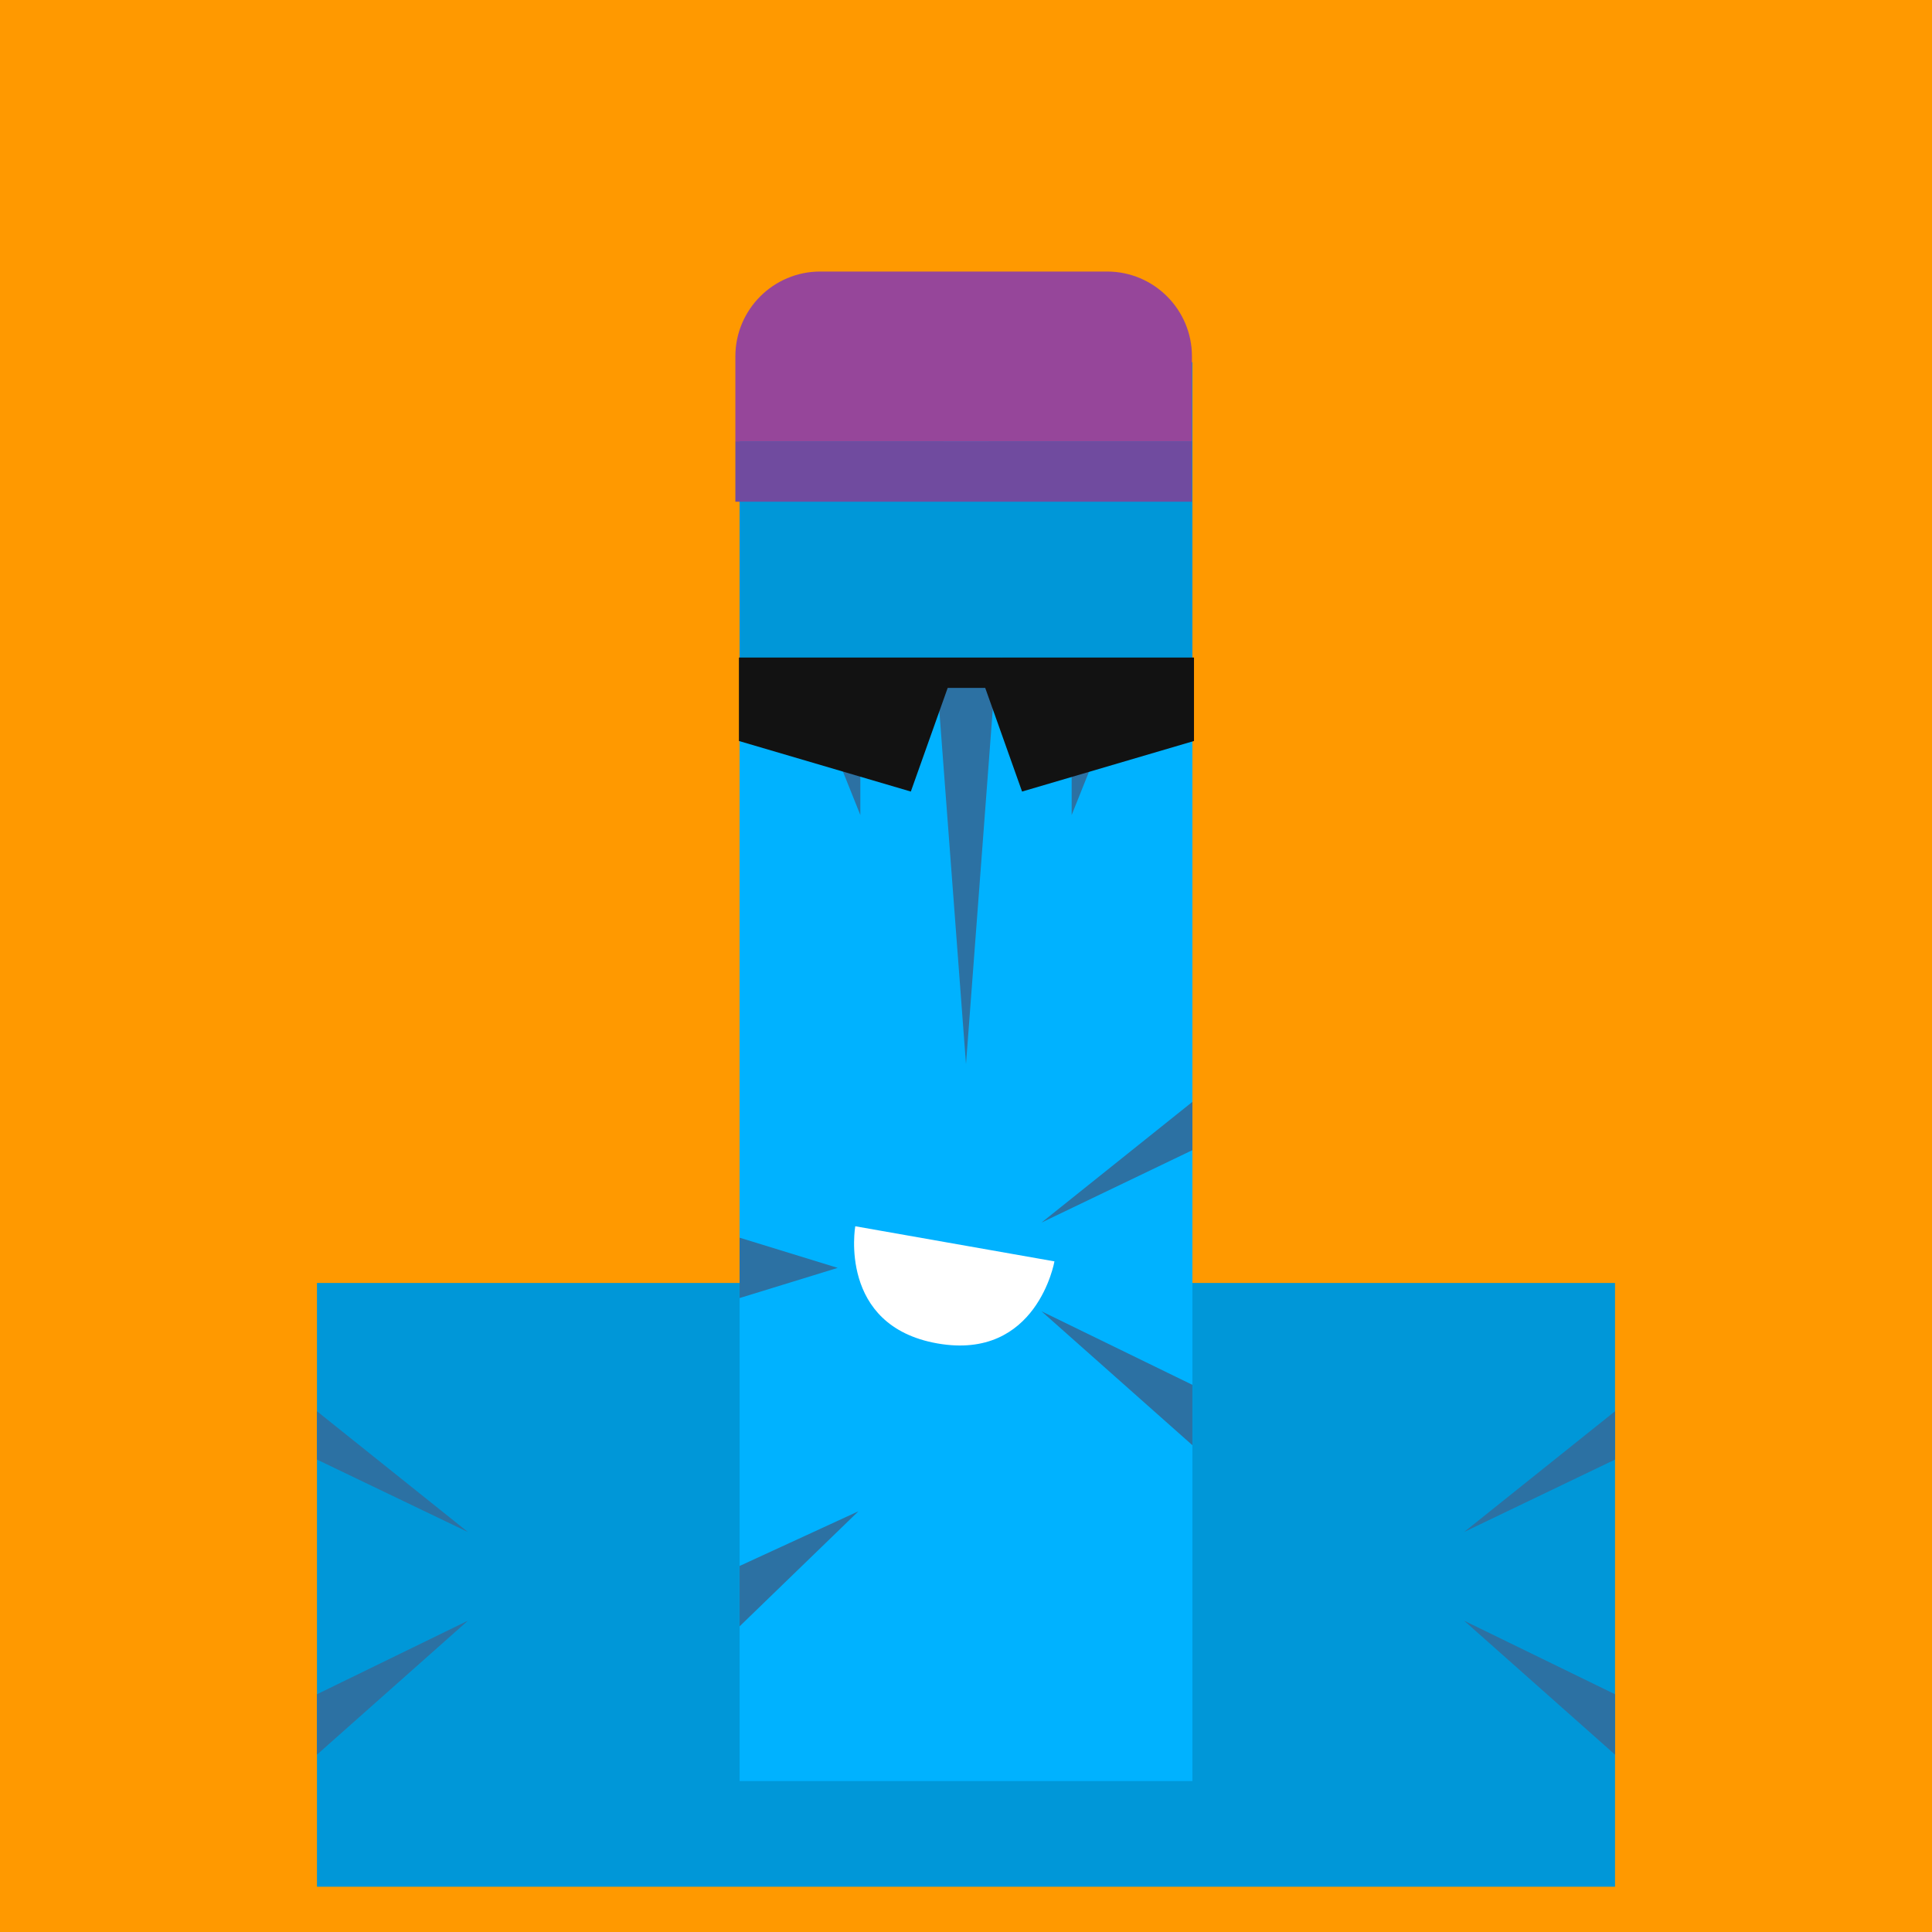
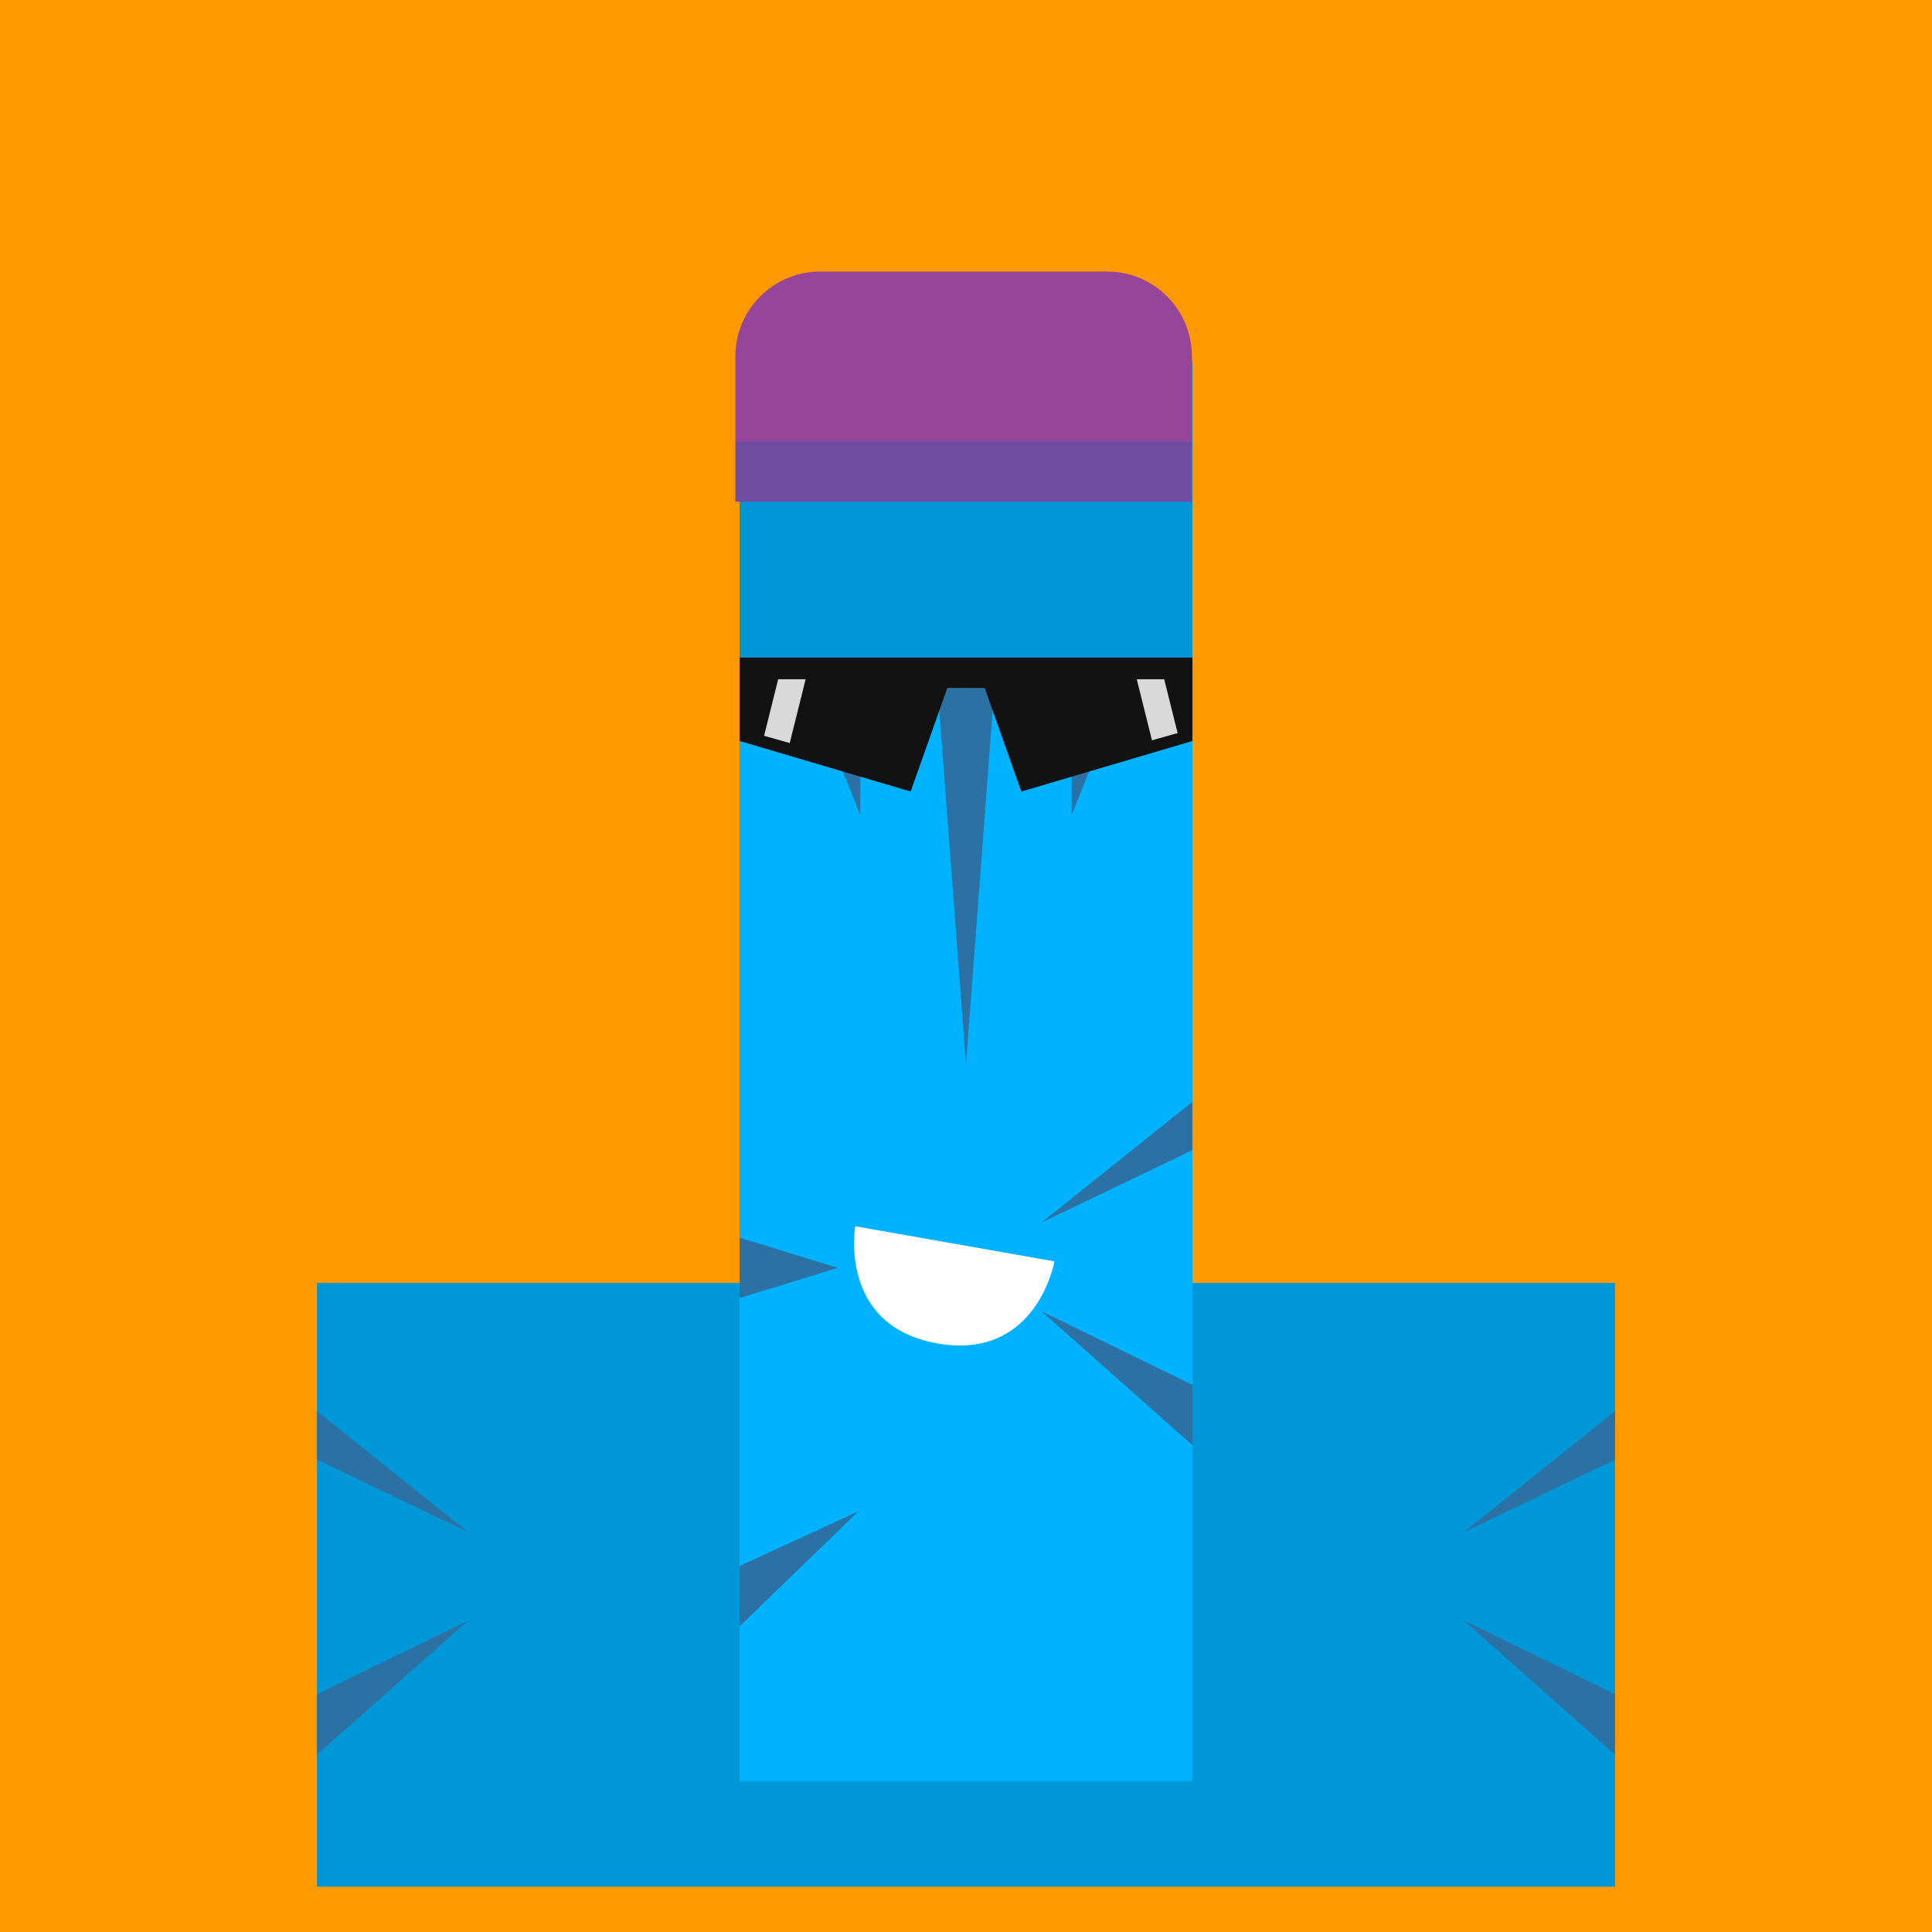
<svg xmlns="http://www.w3.org/2000/svg" viewBox="0 0 512 512">
  <g id="layer1" transform="translate(0, 0)">
    <svg width="512" height="512" viewBox="0 0 512 512" fill="none">
      <g clip-path="url(#clip0_75_1405)">
        <path d="M512 0H0V512H512V0Z" fill="#FF9900" />
        <path d="M428 340H84V500H428V340Z" fill="#0097D8" />
        <path d="M388 429.5L428 465V449L388 429.5Z" fill="#2C71A3" />
        <path d="M124 406L84 374V386.8L124 406Z" fill="#2C71A3" />
        <path d="M388 406L428 374V386.8L388 406Z" fill="#2C71A3" />
        <path d="M124 429.5L84 465V449L124 429.5Z" fill="#2C71A3" />
        <g>
          <animateTransform attributeName="transform" type="translate" dur="0.4s" repeatCount="indefinite" keyTimes="0;0.5;1" values="0 0;0 28;0 0" />
          <path d="M316 176H196V472H316V176Z" fill="#00B2FF" />
          <path d="M276 347.5L316 383V367L276 347.5Z" fill="#2C71A3" />
          <path d="M227.5 400.5L196 431V415L227.5 400.5Z" fill="#2C71A3" />
          <path d="M276 324L316 292V304.8L276 324Z" fill="#2C71A3" />
          <path d="M228 176H212L228 216V176Z" fill="#2C71A3" />
          <path d="M264 176H248L256 282L264 176Z" fill="#2C71A3" />
          <path d="M222 336L196 344V328L222 336Z" fill="#2C71A3" />
          <path d="M300 176H284V216L300 176Z" fill="#2C71A3" />
          <path d="M316 176H196V96H316V176Z" fill="#0097D8" />
          <path d="M262 96H250V132H262V96Z" fill="#00B2FF">
            <animate attributeName="fill" values="#00B2FF; #00B2FF; #fff; #00B2FF;#fff; #00B2FF;#fff; #00B2FF;#fff; #00B2FF;#fff; #00B2FF;#fff; #00B2FF;#00B2FF" keyTimes="0; 0.74; 0.76; 0.78;0.8;0.82;0.84;0.86;0.88;0.9;0.92;0.94;0.96;0.98;1" dur="5s" repeatCount="indefinite" />
          </path>
        </g>
      </g>
      <defs>
        <clipPath id="clip0_75_1405">
          <rect width="512" height="512" fill="white" />
        </clipPath>
      </defs>
    </svg>
  </g>
  <g id="layer2" transform="translate(84, 22)">
    <svg width="344" height="344" viewBox="0 0 344 344" fill="none">
      <g>
        <animateTransform attributeName="transform" type="translate" dur="0.4s" repeatCount="indefinite" keyTimes="0;0.5;1" values="0 0;0 28;0 0" />
        <path d="M110.88 94.96H231.88V72.46C231.88 60.034 221.806 49.96 209.38 49.96H133.38C120.953 49.96 110.88 60.034 110.88 72.46V94.96Z" fill="#96469A" />
        <rect width="121" height="16" transform="matrix(1 0 0 -1 110.88 110.96)" fill="#704B9F" />
      </g>
    </svg>
  </g>
  <g id="layer3" transform="translate(84, 55)">
    <svg width="344" height="344" viewBox="0 0 344 344" fill="none">
      <g>
        <animateTransform attributeName="transform" type="translate" dur="0.4s" repeatCount="indefinite" keyTimes="0;0.5;1" values="0 0;0 28;0 0" />
-         <path d="M111.82 119.26H162.74L168.1 124.62L157.38 154.77L111.82 141.37V119.26Z" fill="#121212" />
-         <path d="M232.42 119.26H181.5L176.14 124.62L186.86 154.77L232.42 141.37V119.26Z" fill="#121212" />
-         <rect x="162.74" y="119.26" width="18.76" height="8.04" fill="#121212" />
+         <path d="M112 119.26H162.667L168 124.62L157.333 154.77L112 141.37V119.26Z" fill="#121212" />
+         <path d="M232 119.26H181.333L176 124.62L186.667 154.77L232 141.37V119.26Z" fill="#121212" />
+         <rect x="162.666" y="119.26" width="18.667" height="8.04" fill="#121212" />
+         <mask id="mask0_134_606" style="mask-type:alpha" maskUnits="userSpaceOnUse" x="115" y="125" width="50" height="26">
+           <path d="M115 125H164.5L160.5 135.5L155.5 150.5L115 139V125Z" fill="#121212" />
+         </mask>
+         <g mask="url(#mask0_134_606)">
+           <path d="M122.727 123H130L121.273 158H114L122.727 123Z" fill="#D9D9D9">
+             <animateTransform attributeName="transform" type="translate" dur="4s" repeatCount="indefinite" keyTimes="0;0.8;1" values="-32 0;-32 0;48 0" />
+           </path>
+         </g>
+         <mask id="mask1_134_606" style="mask-type:alpha" maskUnits="userSpaceOnUse" x="179" y="125" width="51" height="26">
+           <path d="M229.002 125H179.502L183.502 135.5L188.502 150.5L229.002 139V125Z" fill="#121212" />
+         </mask>
+         <g mask="url(#mask1_134_606)">
+           <path d="M224.275 124H217.002L225.729 159H233.002L224.275 124Z" fill="#D9D9D9">
+             <animateTransform attributeName="transform" type="translate" dur="4s" repeatCount="indefinite" keyTimes="0;0.8;1" values="-48 0;-48 0;48 0" />
+           </path>
+         </g>
      </g>
    </svg>
  </g>
  <g id="layer4" transform="translate(84, 140)">
    <svg width="344" height="344" viewBox="0 0 344 344" fill="none">
      <g>
        <animateTransform attributeName="transform" type="translate" dur="0.4s" repeatCount="indefinite" keyTimes="0;0.5;1" values="0 0;0 28;0 0" />
        <path d="M195.44 194.277L142.654 184.97C142.654 184.97 138.001 211.363 164.412 216.02C190.824 220.677 195.44 194.277 195.44 194.277Z" fill="white" />
      </g>
    </svg>
  </g>
</svg>
